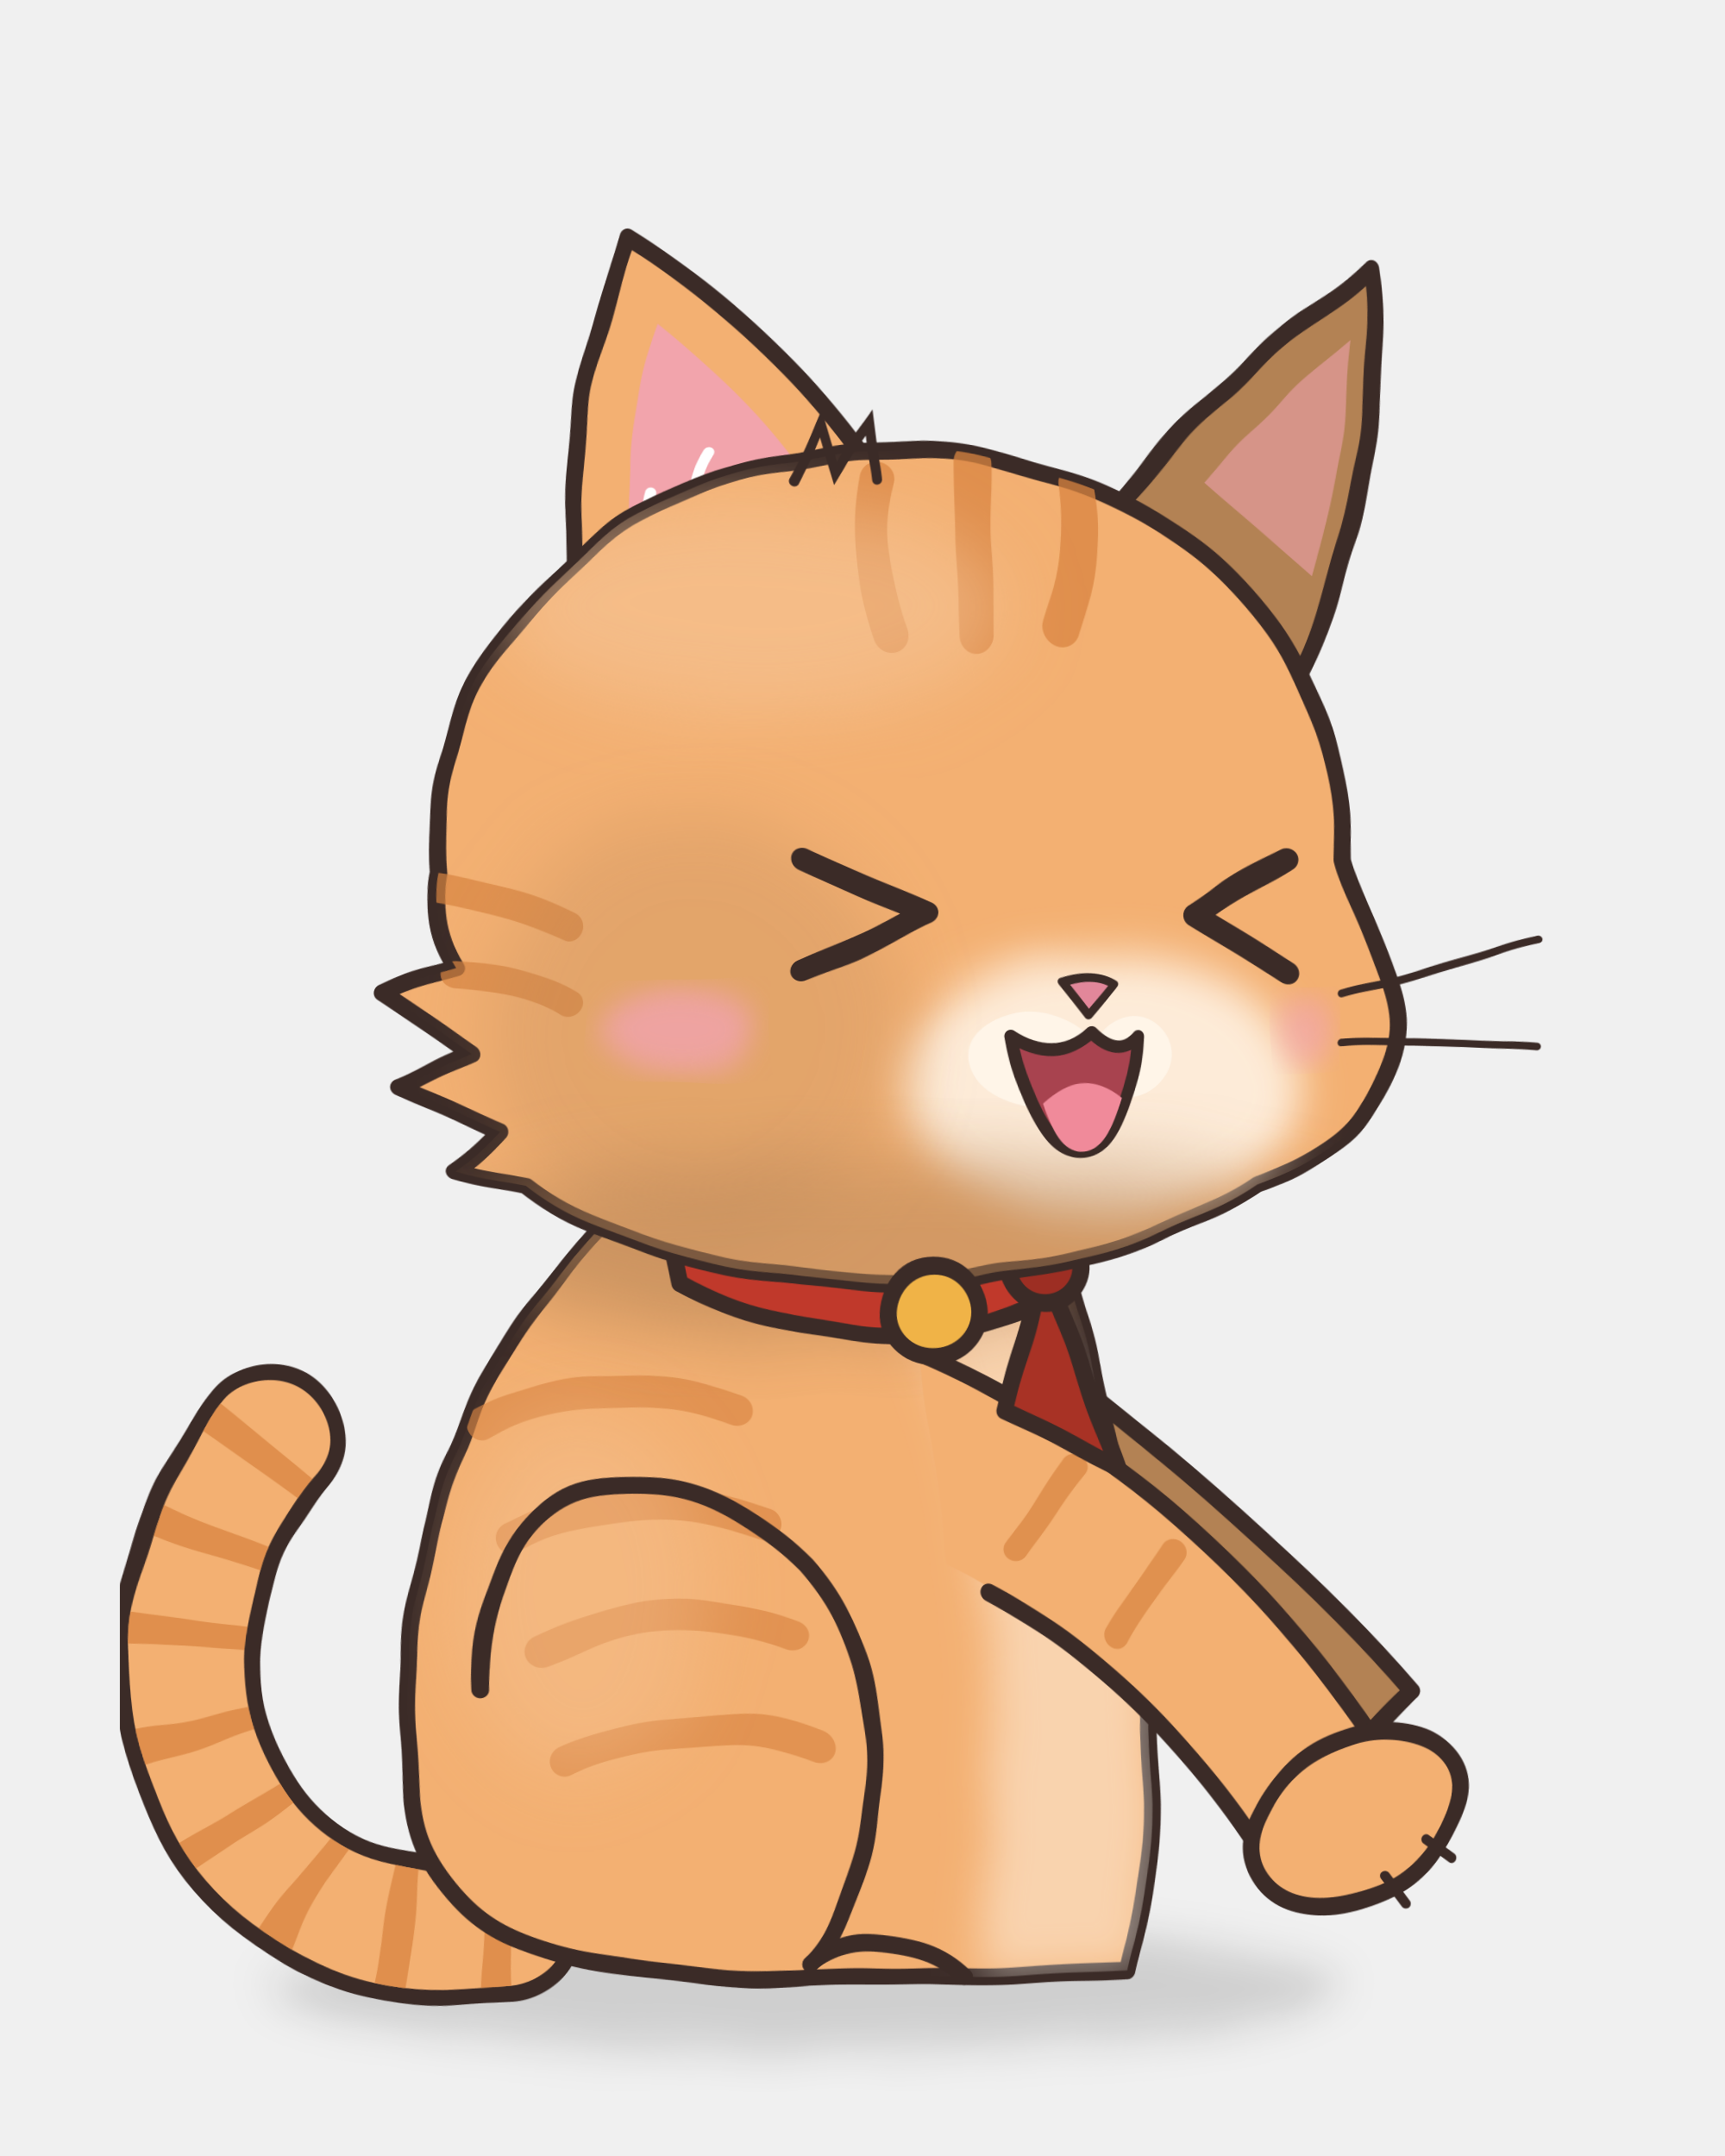
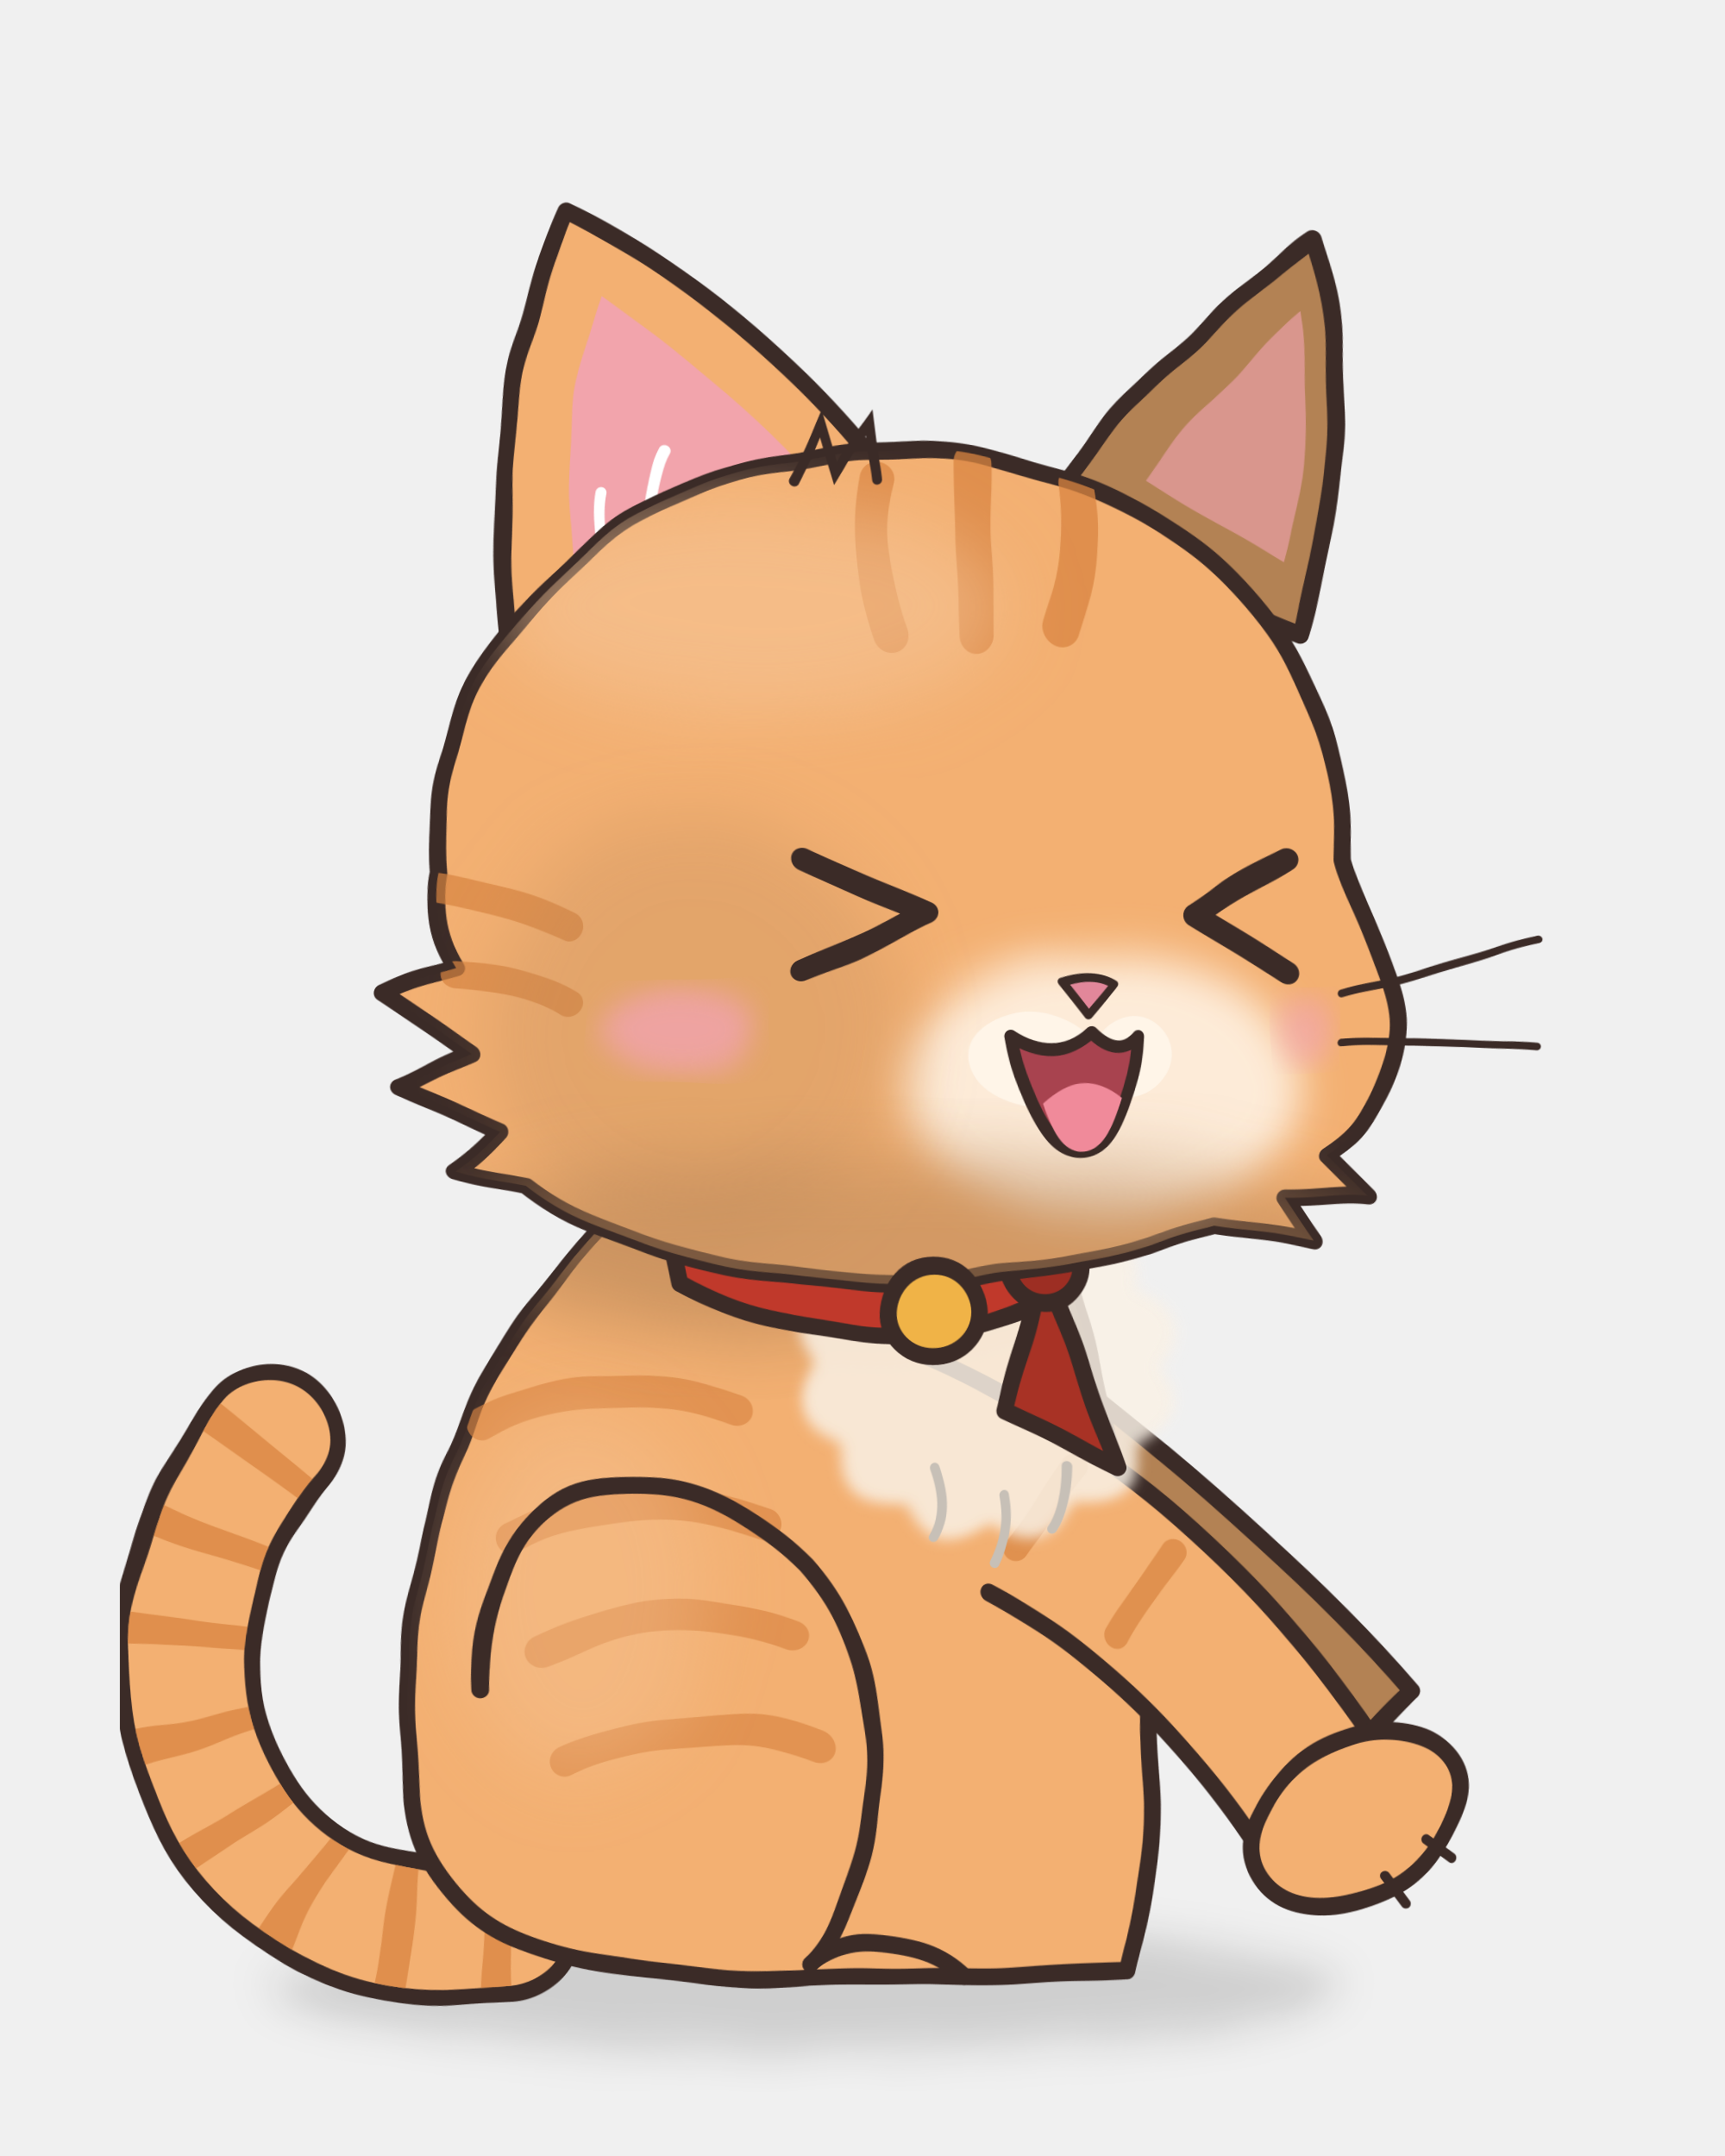
<svg xmlns="http://www.w3.org/2000/svg" viewBox="-104 -252 208 260">
  <defs>
    <filter id="ink" x="-5%" y="-5%" width="110%" height="110%">
      <feTurbulence type="fractalNoise" baseFrequency=".05" numOctaves="2" seed="3" result="n" />
      <feDisplacementMap in="SourceGraphic" in2="n" scale="2.2" />
    </filter>
    <filter id="pencil">
      <feTurbulence type="fractalNoise" baseFrequency="1.1 .35" numOctaves="2" seed="5" />
      <feColorMatrix values="0 0 0 0 .25  0 0 0 0 .2  0 0 0 0 .18  0 0 0 .22 -.02" />
      <feComposite in2="SourceGraphic" operator="in" />
    </filter>
    <filter id="blur1">
      <feGaussianBlur stdDeviation="1" />
    </filter>
    <filter id="blur2">
      <feGaussianBlur stdDeviation="2" />
    </filter>
    <filter id="blur3" x="-30%" y="-30%" width="160%" height="160%">
      <feGaussianBlur stdDeviation="3" />
    </filter>
    <filter id="blur4" x="-30%" y="-30%" width="160%" height="160%">
      <feGaussianBlur stdDeviation="5" />
    </filter>
  </defs>
  <g transform="translate(0 -150) scale(.85) translate(-120 -94)">
    <defs>
      <clipPath id="hsfoxorangeexcited">
-         <path d="M60 98 C58 60 90 38 124 38 C160 38 188 60 188 96 C190 104 196 112 196 120 C196 130 188 138 176 142 C164 150 144 156 124 156 C102 156 82 150 72 142 L62 140 L68 134 L54 128 L64 123 L52 115 L62 111 C59 106 59 102 60 98 Z" />
+         <path d="M60 98 C58 60 90 38 124 38 C160 38 188 60 188 96 C190 104 196 112 196 120 C196 128 192 134 186 138 L192 144 L180 144 L184 150 L170 148 C164 150 144 156 124 156 C102 156 82 150 72 142 L62 140 L68 134 L54 128 L64 123 L52 115 L62 111 C59 106 59 102 60 98 Z" />
      </clipPath>
      <clipPath id="bsfoxorangeexcited">
        <path d="M100 138 C68 150 52 194 56 228 C58 250 80 256 112 254 L158 254 C164 232 160 196 150 158 Z" />
      </clipPath>
    </defs>
    <g filter="url(#ink)">
      <ellipse cx="112" cy="256" rx="76" ry="9" fill="#000" opacity=".14" filter="url(#blur3)" />
      <path d="M70 248 C22 252 14 204 36 178" stroke="#3b2b27" stroke-width="21" fill="none" stroke-linecap="round" />
      <path d="M70 248 C22 252 14 204 36 178" stroke="#f3b072" stroke-width="16.5" fill="none" stroke-linecap="round" />
      <path d="M70 248 C22 252 14 204 36 178" stroke="#d98440" stroke-width="16.5" fill="none" stroke-dasharray="4 10" opacity=".75" />
      <path d="M150 170 C168 184 186 200 198 214 L186 226 C174 214 158 200 146 192 Z" stroke="#3b2b27" stroke-width="2.4" stroke-linejoin="round" stroke-linecap="round" fill="#b38254" />
      <path d="M100 138 C68 150 52 194 56 228 C58 250 80 256 112 254 L158 254 C164 232 160 196 150 158 Z" stroke="#3b2b27" stroke-width="2.4" stroke-linejoin="round" stroke-linecap="round" fill="#f3b072" />
      <g clip-path="url(#bsfoxorangeexcited)">
-         <path d="M126 140 C150 150 166 200 160 254 L136 254 C142 210 136 170 120 146Z" fill="#fff6ea" opacity=".5" filter="url(#blur3)" />
        <path d="M66 176 q18 -8 36 -2" stroke="#d98440" stroke-width="4.5" fill="none" stroke-linecap="round" opacity=".65" />
        <path d="M70 192 q18 -8 36 -2" stroke="#d98440" stroke-width="4.5" fill="none" stroke-linecap="round" opacity=".65" />
        <path d="M74 208 q18 -8 36 -2" stroke="#d98440" stroke-width="4.5" fill="none" stroke-linecap="round" opacity=".65" />
        <path d="M78 224 q18 -8 36 -2" stroke="#d98440" stroke-width="4.5" fill="none" stroke-linecap="round" opacity=".65" />
        <ellipse cx="110" cy="150" rx="44" ry="14" fill="#b38254" opacity=".6" filter="url(#blur4)" />
        <ellipse cx="80" cy="200" rx="18" ry="26" fill="#f6c699" opacity=".35" filter="url(#blur4)" />
      </g>
      <path d="M66 214 C64 182 92 176 112 196 C126 212 124 240 112 252" fill="none" stroke="#3b2b27" stroke-width="2.4" stroke-linejoin="round" stroke-linecap="round" />
      <path d="M112 252 C116 248 128 248 134 254" fill="none" stroke="#3b2b27" stroke-width="2.4" stroke-linejoin="round" stroke-linecap="round" />
      <path d="M128 166 C152 176 176 196 192 220 L176 236 C164 218 148 204 132 196 Z" fill="#f3b072" />
      <path d="M128 166 C152 176 176 196 192 220" fill="none" stroke="#3b2b27" stroke-width="2.4" stroke-linejoin="round" stroke-linecap="round" />
      <path d="M176 236 C164 218 150 206 138 200" fill="none" stroke="#3b2b27" stroke-width="2.4" stroke-linejoin="round" stroke-linecap="round" />
      <path d="M150 182 l-8 12 M164 194 l-8 12" stroke="#d98440" stroke-width="3.5" stroke-linecap="round" opacity=".7" />
      <ellipse cx="190" cy="232" rx="16" ry="11" stroke="#3b2b27" stroke-width="2.4" stroke-linejoin="round" stroke-linecap="round" fill="#f3b072" transform="rotate(-30 190 232)" />
      <path d="M194 240 l3 4 M200 235 l4 3" stroke="#3b2b27" stroke-width="1.4" fill="none" stroke-linecap="round" />
+       <path d="M162.0 168.0 Q167.9 175.5 158.8 179.0 Q159.9 188.5 150.0 187.1 Q146.0 196.0 138.0 190.0 Q130.0 196.0 126.0 187.1 Q116.1 188.5 117.2 179.0 Q108.1 175.5 114.0 168.0 Q108.1 160.5 117.2 157.0 Q116.1 147.5 126.0 148.9 Q130.0 140.0 138.0 146.0 Q146.0 140.0 150.0 148.9 Q159.9 147.5 158.8 157.0 Q167.9 160.5 162.0 168.0Z" fill="#f9f1e5" opacity="0.85" filter="url(#blur1)" />
+       <path d="M130 182 q2 6 0 10 M140 186 q1 6 -1 10 M149 182 q0 6 -2 9" stroke="#c7c0b7" stroke-width="1.4" fill="none" stroke-linecap="round" />
      <path d="M92 144 Q122 160 150 148 L148 158 Q120 170 94 156 Z" stroke="#3b2b27" stroke-width="2.4" stroke-linejoin="round" stroke-linecap="round" fill="#c0392b" />
      <path d="M146 154 L156 182 L140 174 Z" stroke="#3b2b27" stroke-width="2.4" stroke-linejoin="round" stroke-linecap="round" fill="#a83225" />
      <circle cx="146" cy="154" r="5" stroke="#3b2b27" stroke-width="2.4" stroke-linejoin="round" stroke-linecap="round" fill="#9d2e23" />
-       <path d="M154 48 C166 34 180 20 192 12 C194 32 190 52 182 70 Z" stroke="#3b2b27" stroke-width="2.4" stroke-linejoin="round" stroke-linecap="round" fill="#b38254" />
-       <path d="M168 42 C176 34 184 27 189 22 C189 34 187 46 184 56 Z" fill="#f2a3b3" opacity=".55" />
-       <path d="M80 72 C77 50 79 28 87 8 C103 18 117 32 126 48 Z" stroke="#3b2b27" stroke-width="2.4" stroke-linejoin="round" stroke-linecap="round" fill="#f3b072" />
-       <path d="M88 62 C86 46 87 32 91 20 C101 28 109 36 116 48 Z" fill="#f2a3b3" opacity=".9" />
-       <path d="M96 54 q-1 -10 2 -16 M102 56 q0 -9 4 -13 M91 56 q-2 -8 -1 -12" stroke="#fff" stroke-width="1.6" fill="none" stroke-linecap="round" />
-       <path d="M60 98 C58 60 90 38 124 38 C160 38 188 60 188 96 C190 104 196 112 196 120 C196 130 188 138 176 142 C164 150 144 156 124 156 C102 156 82 150 72 142 L62 140 L68 134 L54 128 L64 123 L52 115 L62 111 C59 106 59 102 60 98 Z" stroke="#3b2b27" stroke-width="2.4" stroke-linejoin="round" stroke-linecap="round" fill="#f3b072" />
+       <path d="M144 48 C156 32 170 18 184 8 C189 26 188 46 182 64 Z" stroke="#3b2b27" stroke-width="2.4" stroke-linejoin="round" stroke-linecap="round" fill="#b38254" />
+       <path d="M160 42 C168 32 176 24 182 18 C184 32 183 44 180 54 Z" fill="#f2a3b3" opacity=".6" />
+       <path d="M72 78 C66 54 68 28 78 4 C98 14 116 30 128 48 Z" stroke="#3b2b27" stroke-width="2.4" stroke-linejoin="round" stroke-linecap="round" fill="#f3b072" />
+       <path d="M80 66 C77 48 78 30 83 16 C97 26 109 36 118 48 Z" fill="#f2a3b3" opacity=".9" />
+       <path d="M90 56 q-1 -12 2 -18 M97 58 q0 -10 4 -15 M84 58 q-2 -9 -1 -14" stroke="#fff" stroke-width="1.6" fill="none" stroke-linecap="round" />
+       <path d="M60 98 C58 60 90 38 124 38 C160 38 188 60 188 96 C190 104 196 112 196 120 C196 128 192 134 186 138 L192 144 L180 144 L184 150 L170 148 C164 150 144 156 124 156 C102 156 82 150 72 142 L62 140 L68 134 L54 128 L64 123 L52 115 L62 111 C59 106 59 102 60 98 Z" stroke="#3b2b27" stroke-width="2.4" stroke-linejoin="round" stroke-linecap="round" fill="#f3b072" />
      <g clip-path="url(#hsfoxorangeexcited)">
        <path d="M122 42 q-2 10 2 22 M136 40 v24 M150 42 q2 10 -2 21" stroke="#d98440" stroke-width="5" fill="none" stroke-linecap="round" opacity=".75" />
        <path d="M60 100 q10 1 18 5 M62 112 q10 0 16 4" stroke="#d98440" stroke-width="4" fill="none" stroke-linecap="round" opacity=".7" />
        <ellipse cx="154.031" cy="128" rx="28" ry="19" fill="#fff6ea" opacity=".85" filter="url(#blur3)" />
        <ellipse cx="104" cy="60" rx="36" ry="15" fill="#f6c699" opacity=".55" filter="url(#blur4)" />
        <ellipse cx="96" cy="120" rx="30" ry="30" fill="#b38254" opacity=".25" filter="url(#blur4)" />
        <ellipse cx="124" cy="152" rx="70" ry="14" fill="#b38254" opacity=".5" filter="url(#blur4)" />
      </g>
      <path d="M110 42 l4 -8 l2 7 l5 -7 l1 8" stroke="#3b2b27" stroke-width="1.4" fill="none" stroke-linecap="round" />
      <path d="M111.65 96 L129.65 104 L111.65 112" stroke="#3b2b27" fill="none" stroke-linecap="round" stroke-linejoin="round" stroke-width="3.2" />
      <path d="M180.251 96 L167.224 104 L180.251 112" stroke="#3b2b27" fill="none" stroke-linecap="round" stroke-linejoin="round" stroke-width="3.2" />
      <ellipse cx="93.954" cy="120" rx="11" ry="6" fill="#f2a3b3" opacity=".75" filter="url(#blur2)" />
      <ellipse cx="182.868" cy="120" rx="4" ry="5" fill="#f2a3b3" opacity=".6" filter="url(#blur2)" />
      <ellipse cx="144.031" cy="124" rx="9" ry="6.5" fill="#fff6ea" opacity=".9" />
      <ellipse cx="158.031" cy="124" rx="6" ry="6" fill="#fff6ea" opacity=".9" />
      <path d="M148.031 113 Q152.031 111 155.031 113 L151.531 117.5 Z" fill="#e2879a" stroke="#3b2b27" stroke-width="1.2" stroke-linejoin="round" />
      <path d="M141.031 121 Q147.031 125 152.031 120 Q156.031 124 159.031 121 Q158.031 137 151.031 137 Q144.031 137 141.031 121 Z" fill="#a8434f" stroke="#3b2b27" stroke-width="1.8" stroke-linejoin="round" />
      <path d="M145.031 130 Q151.031 125 157.031 130 Q155.031 137 151.031 137 Q147.031 137 145.031 130 Z" fill="#f08a9a" />
      <path d="M188 115 q14 -3.2 28 -7.6" stroke="#3b2b27" stroke-width="1.1" fill="none" stroke-linecap="round" />
      <path d="M188 122 q14 -0.4 28 0.8" stroke="#3b2b27" stroke-width="1.1" fill="none" stroke-linecap="round" />
      <g transform="translate(6 0)">
        <circle cx="124" cy="160" r="6.5" stroke="#3b2b27" stroke-width="2.4" stroke-linejoin="round" stroke-linecap="round" fill="#f0b347" />
      </g>
    </g>
  </g>
</svg>
